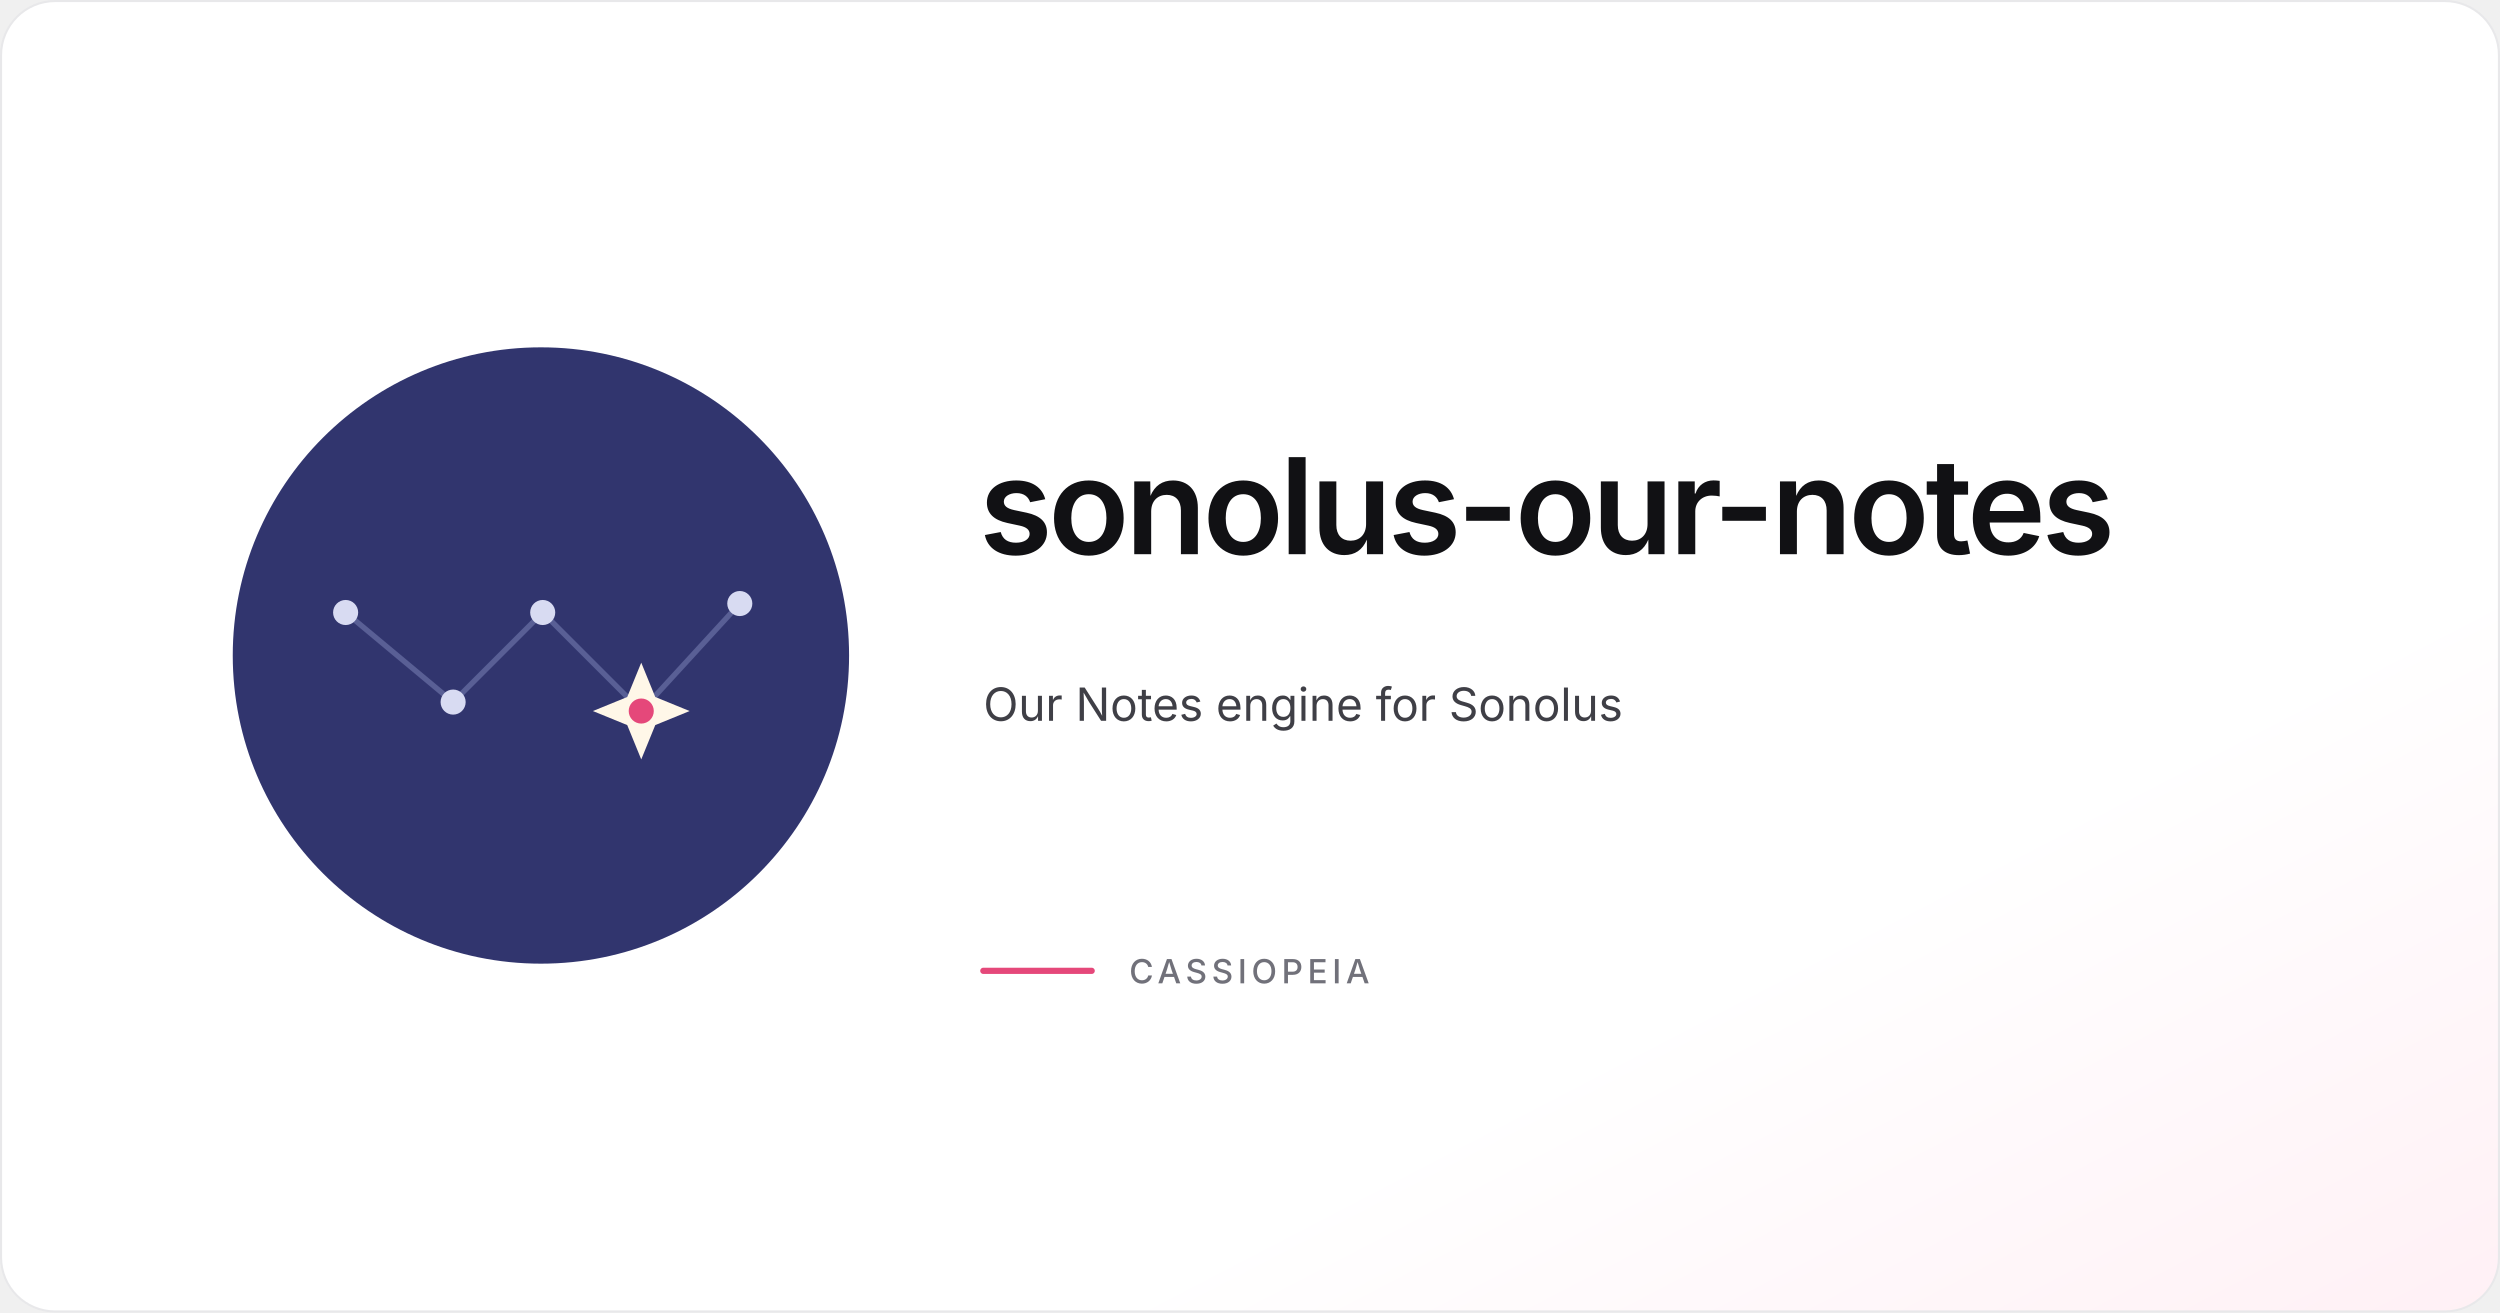
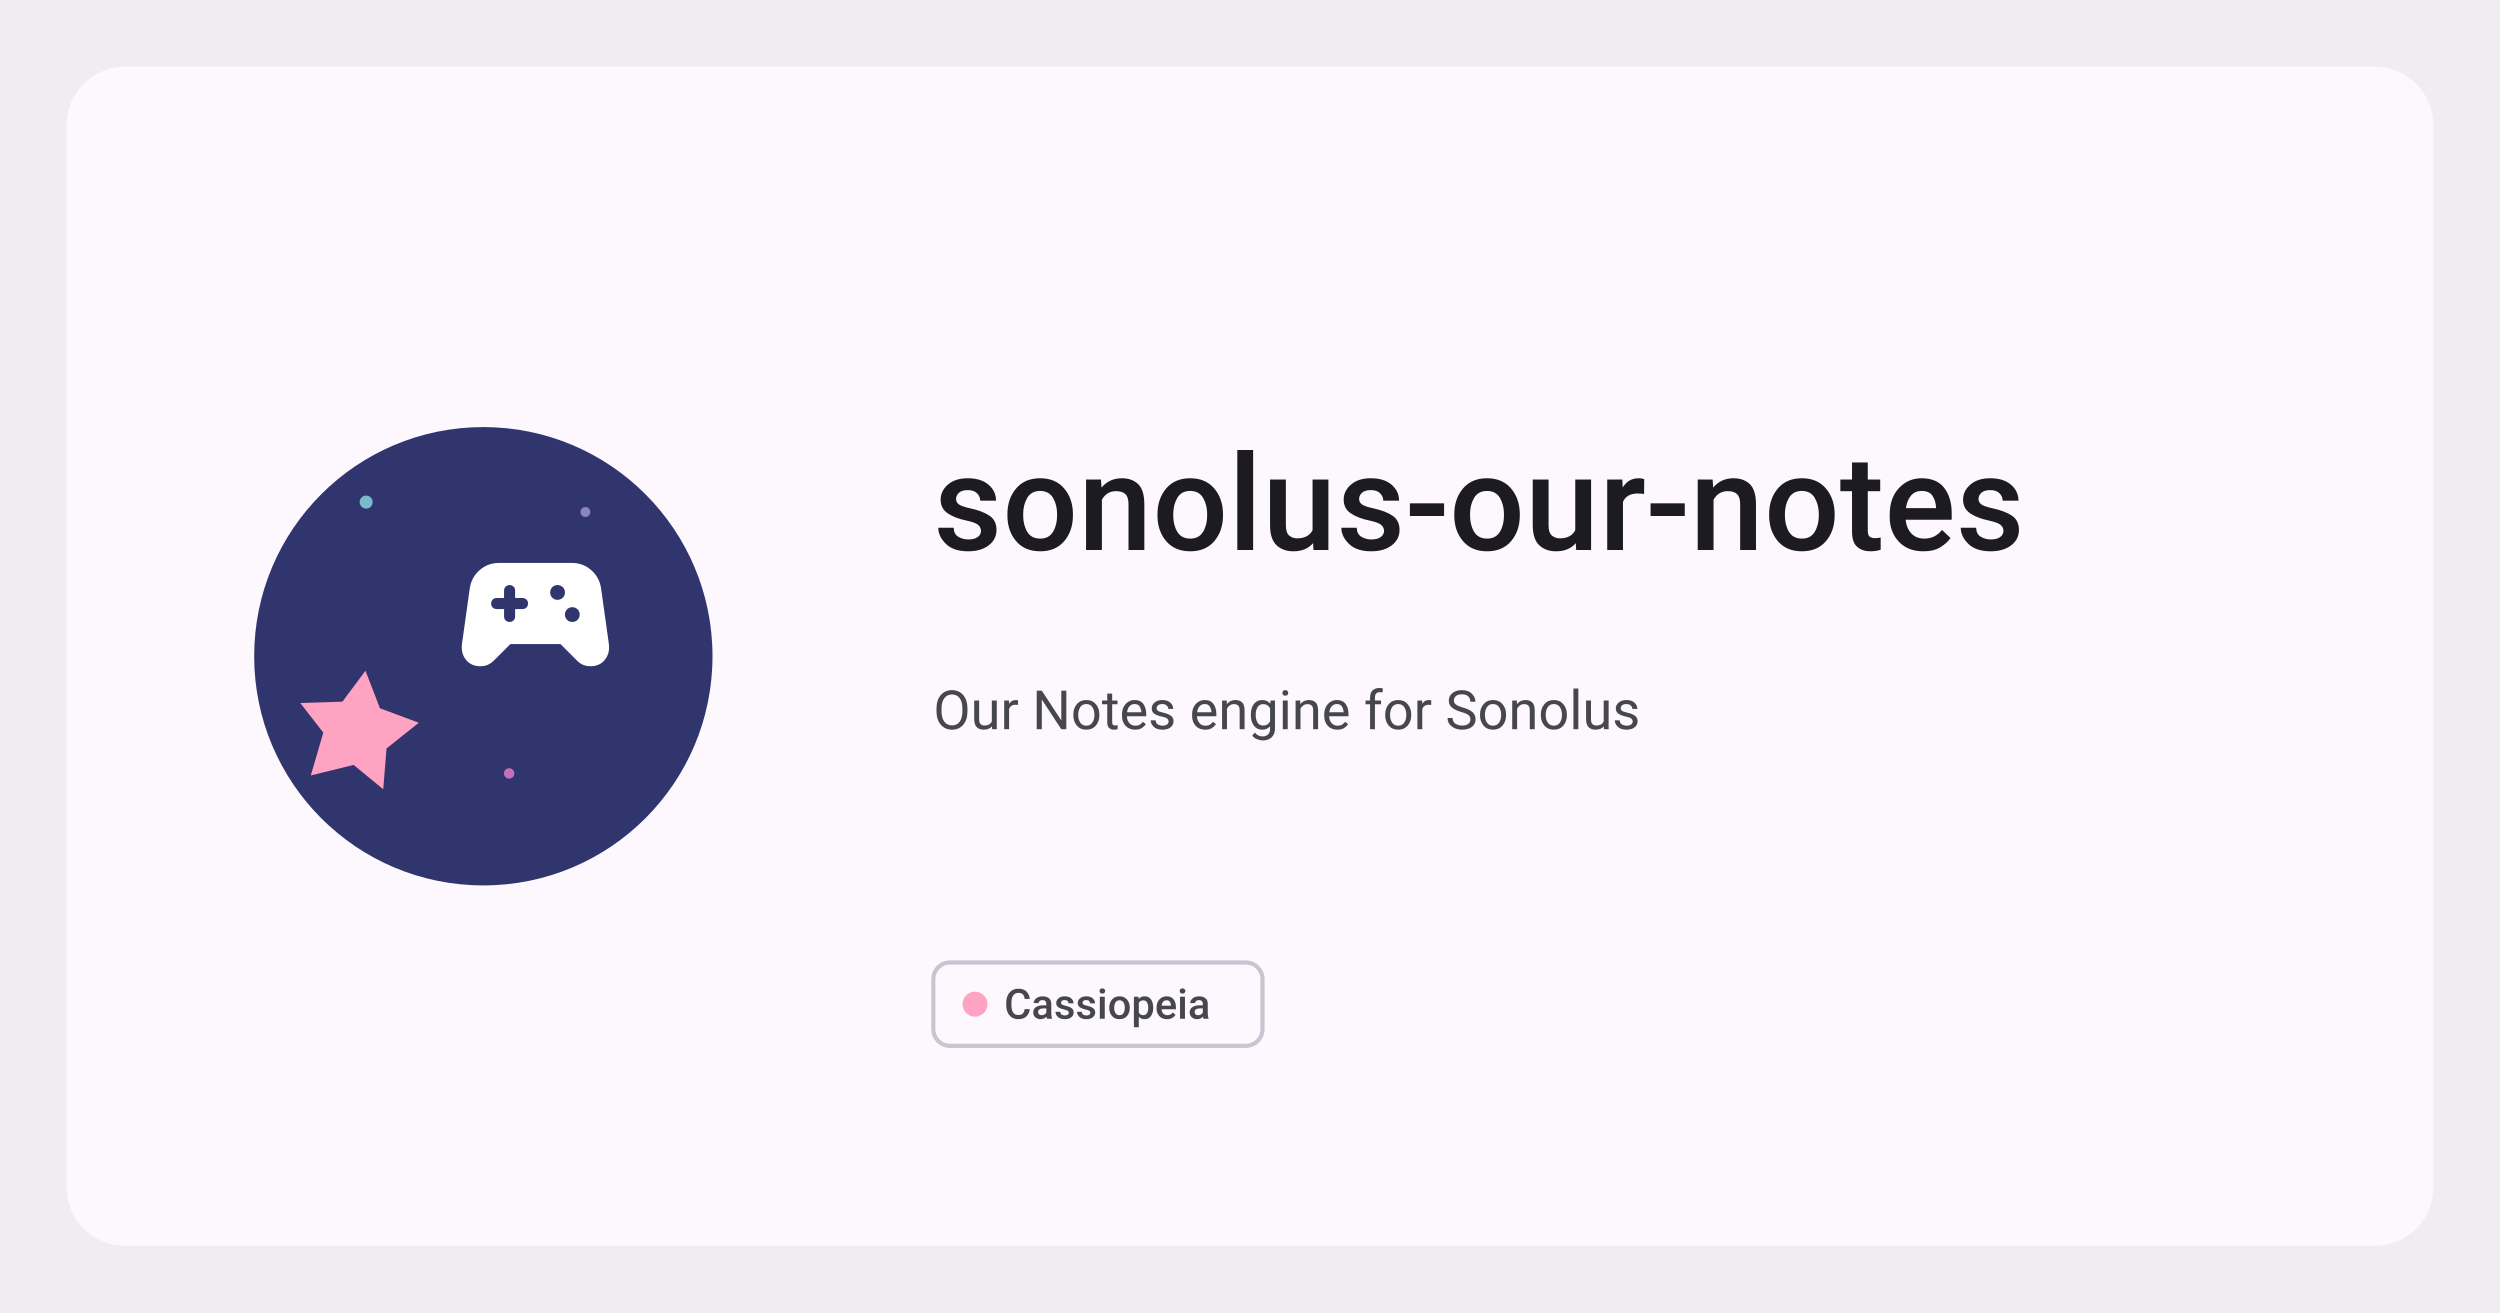
- <svg xmlns="http://www.w3.org/2000/svg" viewBox="0 0 1200 630" role="img" aria-label="sonolus-our-notes">
-   <defs>
-     <linearGradient id="background" x1="0" y1="0" x2="1" y2="1">
-       <stop offset="0" stop-color="#FFFFFF" />
-       <stop offset=".72" stop-color="#FFFFFF" />
-       <stop offset="1" stop-color="#FFF0F5" />
-     </linearGradient>
-   </defs>
-   <rect x=".5" y=".5" width="1199" height="629" rx="26" fill="url(#background)" stroke="#E8E8EA" />
-   <g transform="translate(110 165) scale(.43)">
-     <circle cx="348" cy="348" r="344" fill="#31356E" />
-     <polyline points="130,300 250,400 350,300 460,410 570,290" fill="none" stroke="#9AA2D4" stroke-width="6" opacity=".38" />
-     <circle cx="130" cy="300" r="14" fill="#D8DBF2" />
-     <circle cx="250" cy="400" r="14" fill="#D8DBF2" />
-     <circle cx="350" cy="300" r="14" fill="#D8DBF2" />
-     <path d="M460 356L475.66 394.34L514 410L475.66 425.66L460 464L444.34 425.66L406 410L444.34 394.34Z" fill="#FFF7E8" />
-     <circle cx="460" cy="410" r="14" fill="#E5487A" />
-     <circle cx="570" cy="290" r="14" fill="#D8DBF2" />
+ <svg xmlns="http://www.w3.org/2000/svg" viewBox="0 0 1200 630" role="img" aria-label="sonolus-our-notes" font-family="Roboto, 'Noto Sans', sans-serif">
+   <rect width="1200" height="630" fill="#F0EDF1" />
+   <rect x="32" y="32" width="1136" height="566" rx="28" fill="#FCF8FD" />
+   <g transform="translate(112 195)">
+     <svg width="240" height="240" viewBox="0 0 192 192">
+       <circle cx="96" cy="96" r="88" fill="#31356E" />
+       <circle cx="51.0" cy="36.8" r="2.5" fill="#79BBC8" />
+       <circle cx="135.2" cy="40.6" r="1.9" fill="#8C85C0" />
+       <circle cx="105.9" cy="141.0" r="2.0" fill="#C370B7" />
+       <path transform="translate(8 8) scale(0.25287)" d="M169 370L134 417L70 419L105 464L86 529L151 513L196 550L201 488L250 449L191 427Z" fill="#FFA3C2" />
+       <g transform="translate(82.0 46.0) scale(2.8333)">
+         <path fill="#FFFFFF" d="M4.55 19q-1.275 0-1.975-.888T2.05 15.95l1.05-7.5q.225-1.5 1.338-2.475T7.05 5h9.9q1.5 0 2.613.975T20.9 8.45l1.05 7.5q.175 1.275-.525 2.163T19.45 19q-.525 0-.975-.187t-.825-.563L15.4 16H8.6l-2.25 2.25q-.375.375-.825.563T4.55 19m13.163-6.288Q18 12.425 18 12t-.288-.712T17 11t-.712.288T16 12t.288.713T17 13t.713-.288m-2-3Q16 9.426 16 9t-.288-.712T15 8t-.712.288T14 9t.288.713T15 10t.713-.288M7.75 11.25v1q0 .325.213.538T8.5 13t.538-.213t.212-.537v-1h1q.325 0 .538-.213T11 10.5t-.213-.537t-.537-.213h-1v-1q0-.325-.213-.537T8.5 8t-.537.213t-.213.537v1h-1q-.325 0-.537.213T6 10.5t.213.538t.537.212z" />
+       </g>
+     </svg>
  </g>
-   <g transform="translate(470 196)">
-     <text x="0" y="70" fill="#111114" font-family="Inter, Helvetica Neue, Arial, sans-serif" font-size="64" font-weight="600" letter-spacing="-2">sonolus-our-notes</text>
-     <text x="2" y="150" fill="#3F3F46" font-family="Inter, Helvetica Neue, Arial, sans-serif" font-size="22">Our Notes engine for Sonolus</text>
-     <line x1="2" y1="270" x2="54" y2="270" stroke="#E5487A" stroke-width="3" stroke-linecap="round" />
-     <text x="72" y="276" fill="#71717A" font-family="Inter, Helvetica Neue, Arial, sans-serif" font-size="16" font-weight="500" letter-spacing="2.2">CASSIOPEIA</text>
+   <g transform="translate(448 200)">
+     <text x="0" y="64" fill="#1B1B21" font-size="64" font-weight="500">sonolus-our-notes</text>
+     <text x="0" y="150" fill="#46464F" font-size="26">Our Notes engine for Sonolus</text>
+     <g transform="translate(0 262)">
+       <rect width="158" height="40" rx="8" fill="none" stroke="#C7C5D0" stroke-width="2" />
+       <circle cx="20" cy="20" r="6" fill="#FFA3C2" />
+       <text x="34" y="27" fill="#46464F" font-size="20" font-weight="500">Cassiopeia</text>
+     </g>
  </g>
</svg>
